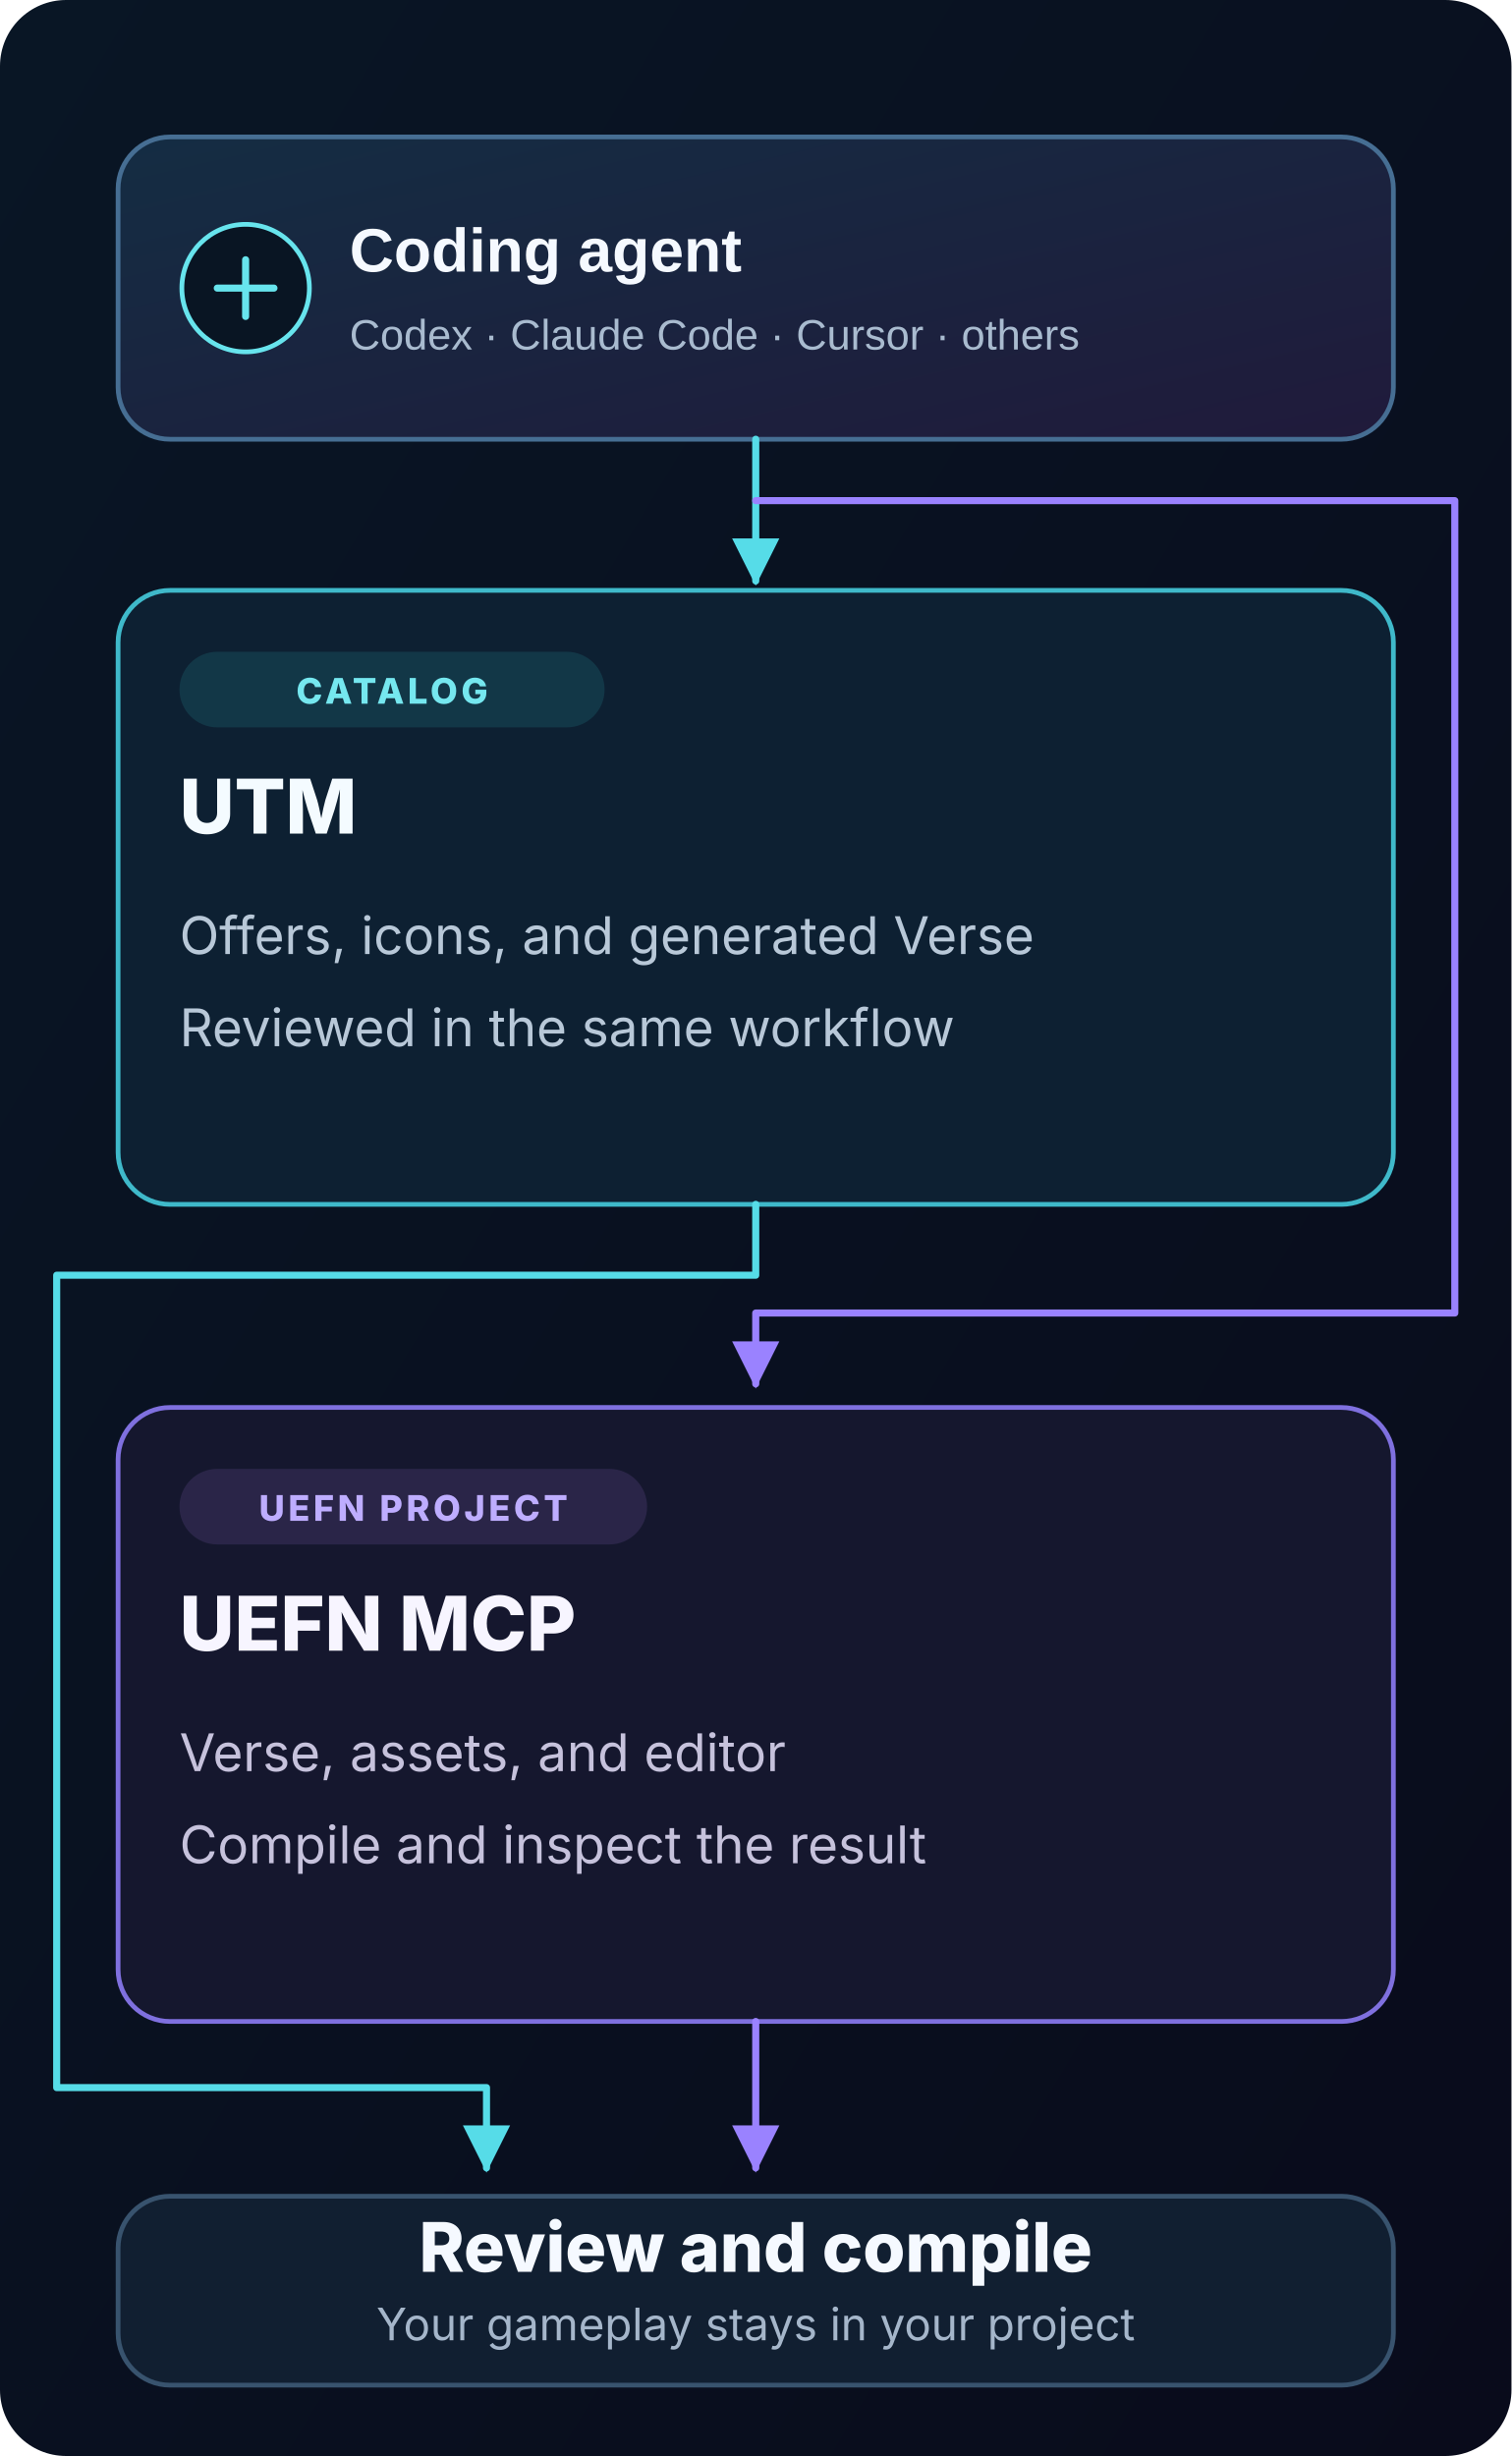
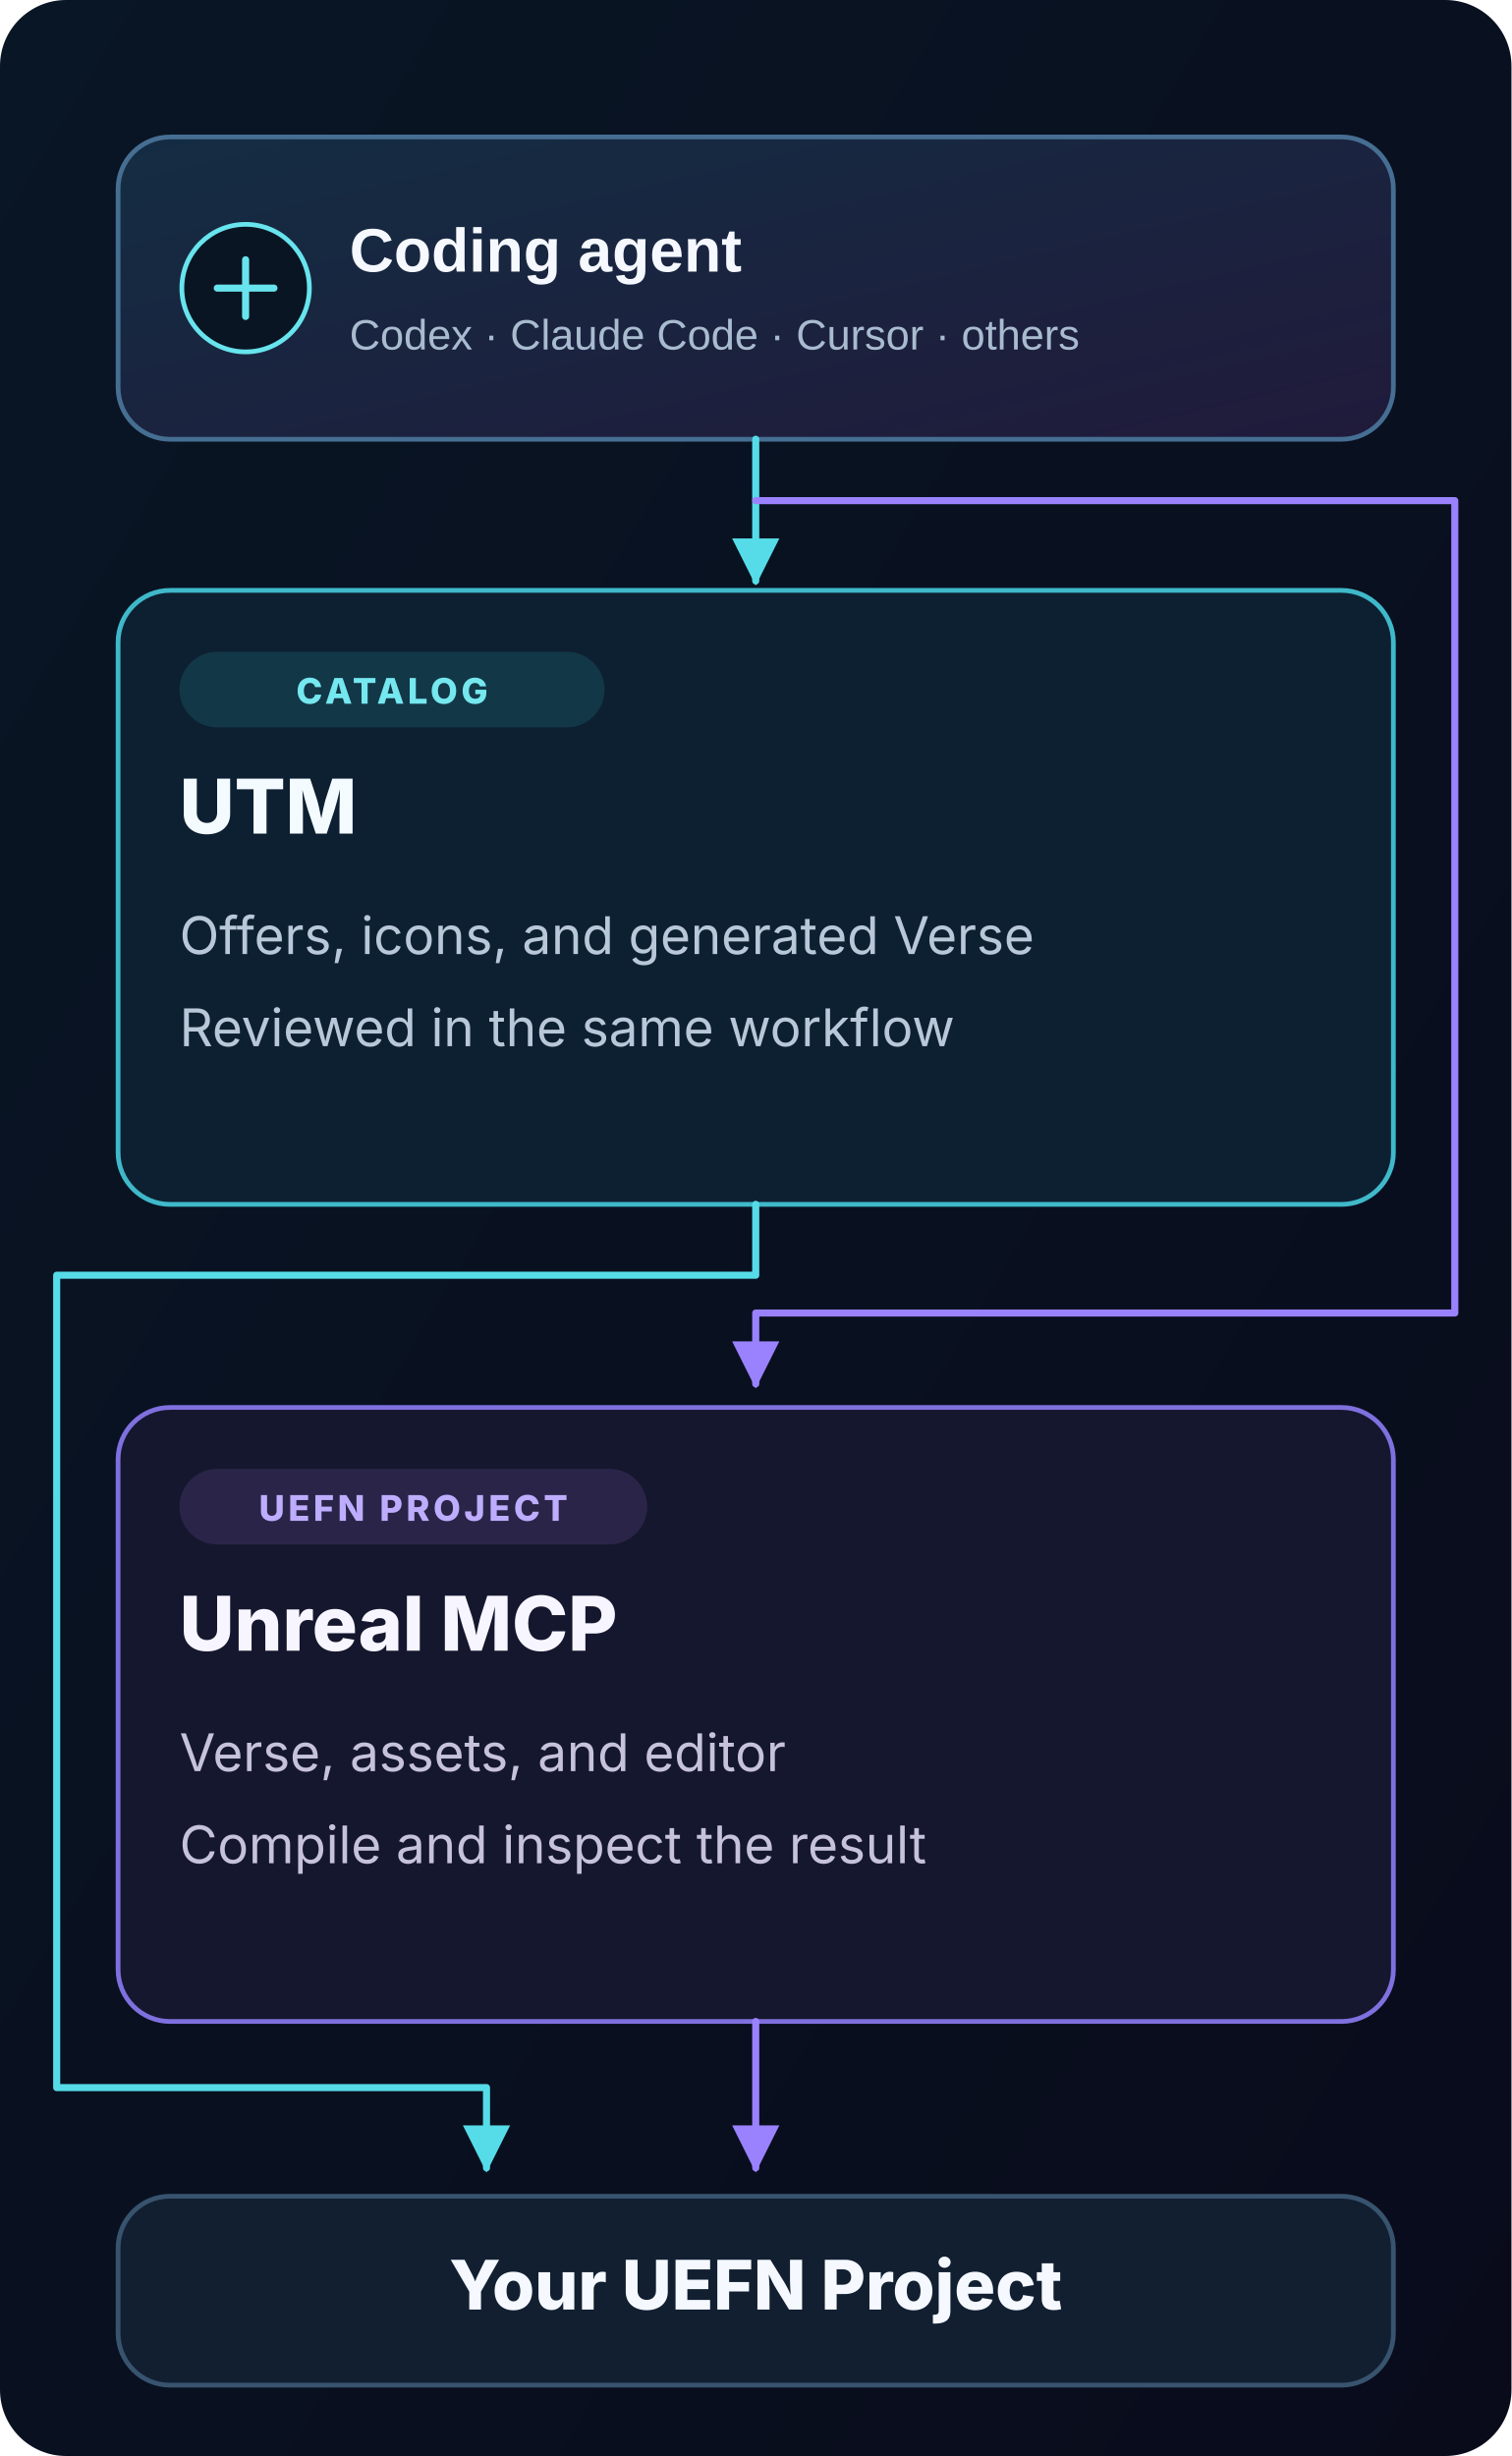
<svg xmlns="http://www.w3.org/2000/svg" viewBox="0 0 640 1040" role="img" aria-labelledby="title desc">
  <defs>
    <linearGradient id="background" x1="0" y1="0" x2="1" y2="1">
      <stop stop-color="#091625" />
      <stop offset="1" stop-color="#090b1b" />
    </linearGradient>
    <linearGradient id="agentFill" x1="0" y1="0" x2="1" y2="1">
      <stop stop-color="#142d43" />
      <stop offset="1" stop-color="#201a3b" />
    </linearGradient>
    <marker id="arrowCyan" viewBox="0 0 12 12" refX="10" refY="6" markerWidth="8" markerHeight="8" orient="auto">
      <path d="M1 1 11 6 1 11Z" fill="#56dce8" />
    </marker>
    <marker id="arrowPurple" viewBox="0 0 12 12" refX="10" refY="6" markerWidth="8" markerHeight="8" orient="auto">
      <path d="M1 1 11 6 1 11Z" fill="#9a82ff" />
    </marker>
  </defs>
  <rect width="640" height="1040" rx="28" fill="url(#background)" />
  <g>
    <rect x="50" y="58" width="540" height="128" rx="22" fill="url(#agentFill)" stroke="#466e93" stroke-width="2" />
    <circle cx="104" cy="122" r="27" fill="#091523" stroke="#67e4ed" stroke-width="2" />
    <path d="M92 122h24M104 110v24" stroke="#67e4ed" stroke-width="3" stroke-linecap="round" />
    <text x="148" y="115" fill="#f5f9ff" font-family="Segoe UI,Arial,sans-serif" font-size="26" font-weight="800">Coding agent</text>
    <text x="148" y="148" fill="#a9bbcf" font-family="Segoe UI,Arial,sans-serif" font-size="18">Codex · Claude Code · Cursor · others</text>
  </g>
  <path d="M320 186V246" fill="none" stroke="#56dce8" stroke-width="3" stroke-linecap="round" marker-end="url(#arrowCyan)" />
  <path d="M320 212H616V556H320V586" fill="none" stroke="#9a82ff" stroke-width="3" stroke-linecap="round" stroke-linejoin="round" marker-end="url(#arrowPurple)" />
  <g>
    <rect x="50" y="250" width="540" height="260" rx="22" fill="#0d2032" stroke="#3fb9ca" stroke-width="2" />
    <rect x="76" y="276" width="180" height="32" rx="16" fill="#123747" />
    <text x="166" y="298" text-anchor="middle" fill="#75e7ef" font-family="Inter,Segoe UI,Arial,sans-serif" font-size="15" font-weight="800" letter-spacing="1.5">CATALOG</text>
    <text x="76" y="353" fill="#f4fbff" font-family="Inter,Segoe UI,Arial,sans-serif" font-size="32" font-weight="800">UTM</text>
    <text x="76" y="404" fill="#b8c8d8" font-family="Inter,Segoe UI,Arial,sans-serif" font-size="22">Offers, icons, and generated Verse</text>
    <text x="76" y="443" fill="#b8c8d8" font-family="Inter,Segoe UI,Arial,sans-serif" font-size="22">Reviewed in the same workflow</text>
  </g>
  <path d="M320 510V540H24V884H206V918" fill="none" stroke="#56dce8" stroke-width="3" stroke-linecap="round" stroke-linejoin="round" marker-end="url(#arrowCyan)" />
  <g>
    <rect x="50" y="596" width="540" height="260" rx="22" fill="#15172e" stroke="#7f70df" stroke-width="2" />
    <rect x="76" y="622" width="198" height="32" rx="16" fill="#2a2548" />
    <text x="175" y="644" text-anchor="middle" fill="#beadff" font-family="Inter,Segoe UI,Arial,sans-serif" font-size="15" font-weight="800" letter-spacing="1.5">UEFN PROJECT</text>
-     <text x="76" y="699" fill="#f7f5ff" font-family="Inter,Segoe UI,Arial,sans-serif" font-size="32" font-weight="800">UEFN MCP</text>
+     <text x="76" y="699" fill="#f7f5ff" font-family="Inter,Segoe UI,Arial,sans-serif" font-size="32" font-weight="800">Unreal MCP</text>
    <text x="76" y="750" fill="#c6c2dc" font-family="Inter,Segoe UI,Arial,sans-serif" font-size="22">Verse, assets, and editor</text>
    <text x="76" y="789" fill="#c6c2dc" font-family="Inter,Segoe UI,Arial,sans-serif" font-size="22">Compile and inspect the result</text>
  </g>
  <path d="M320 856V918" fill="none" stroke="#9a82ff" stroke-width="3" stroke-linecap="round" marker-end="url(#arrowPurple)" />
  <g>
    <rect x="50" y="930" width="540" height="80" rx="22" fill="#111f31" stroke="#38536e" stroke-width="2" />
-     <text x="320" y="962" text-anchor="middle" fill="#f5f9ff" font-family="Inter,Segoe UI,Arial,sans-serif" font-size="29" font-weight="800">Review and compile</text>
-     <text x="320" y="991" text-anchor="middle" fill="#a5b6ca" font-family="Inter,Segoe UI,Arial,sans-serif" font-size="19">Your gameplay stays in your project</text>
+     <text x="320" y="978" text-anchor="middle" fill="#f5f9ff" font-family="Inter,Segoe UI,Arial,sans-serif" font-size="29" font-weight="800">Your UEFN Project</text>
  </g>
</svg>
